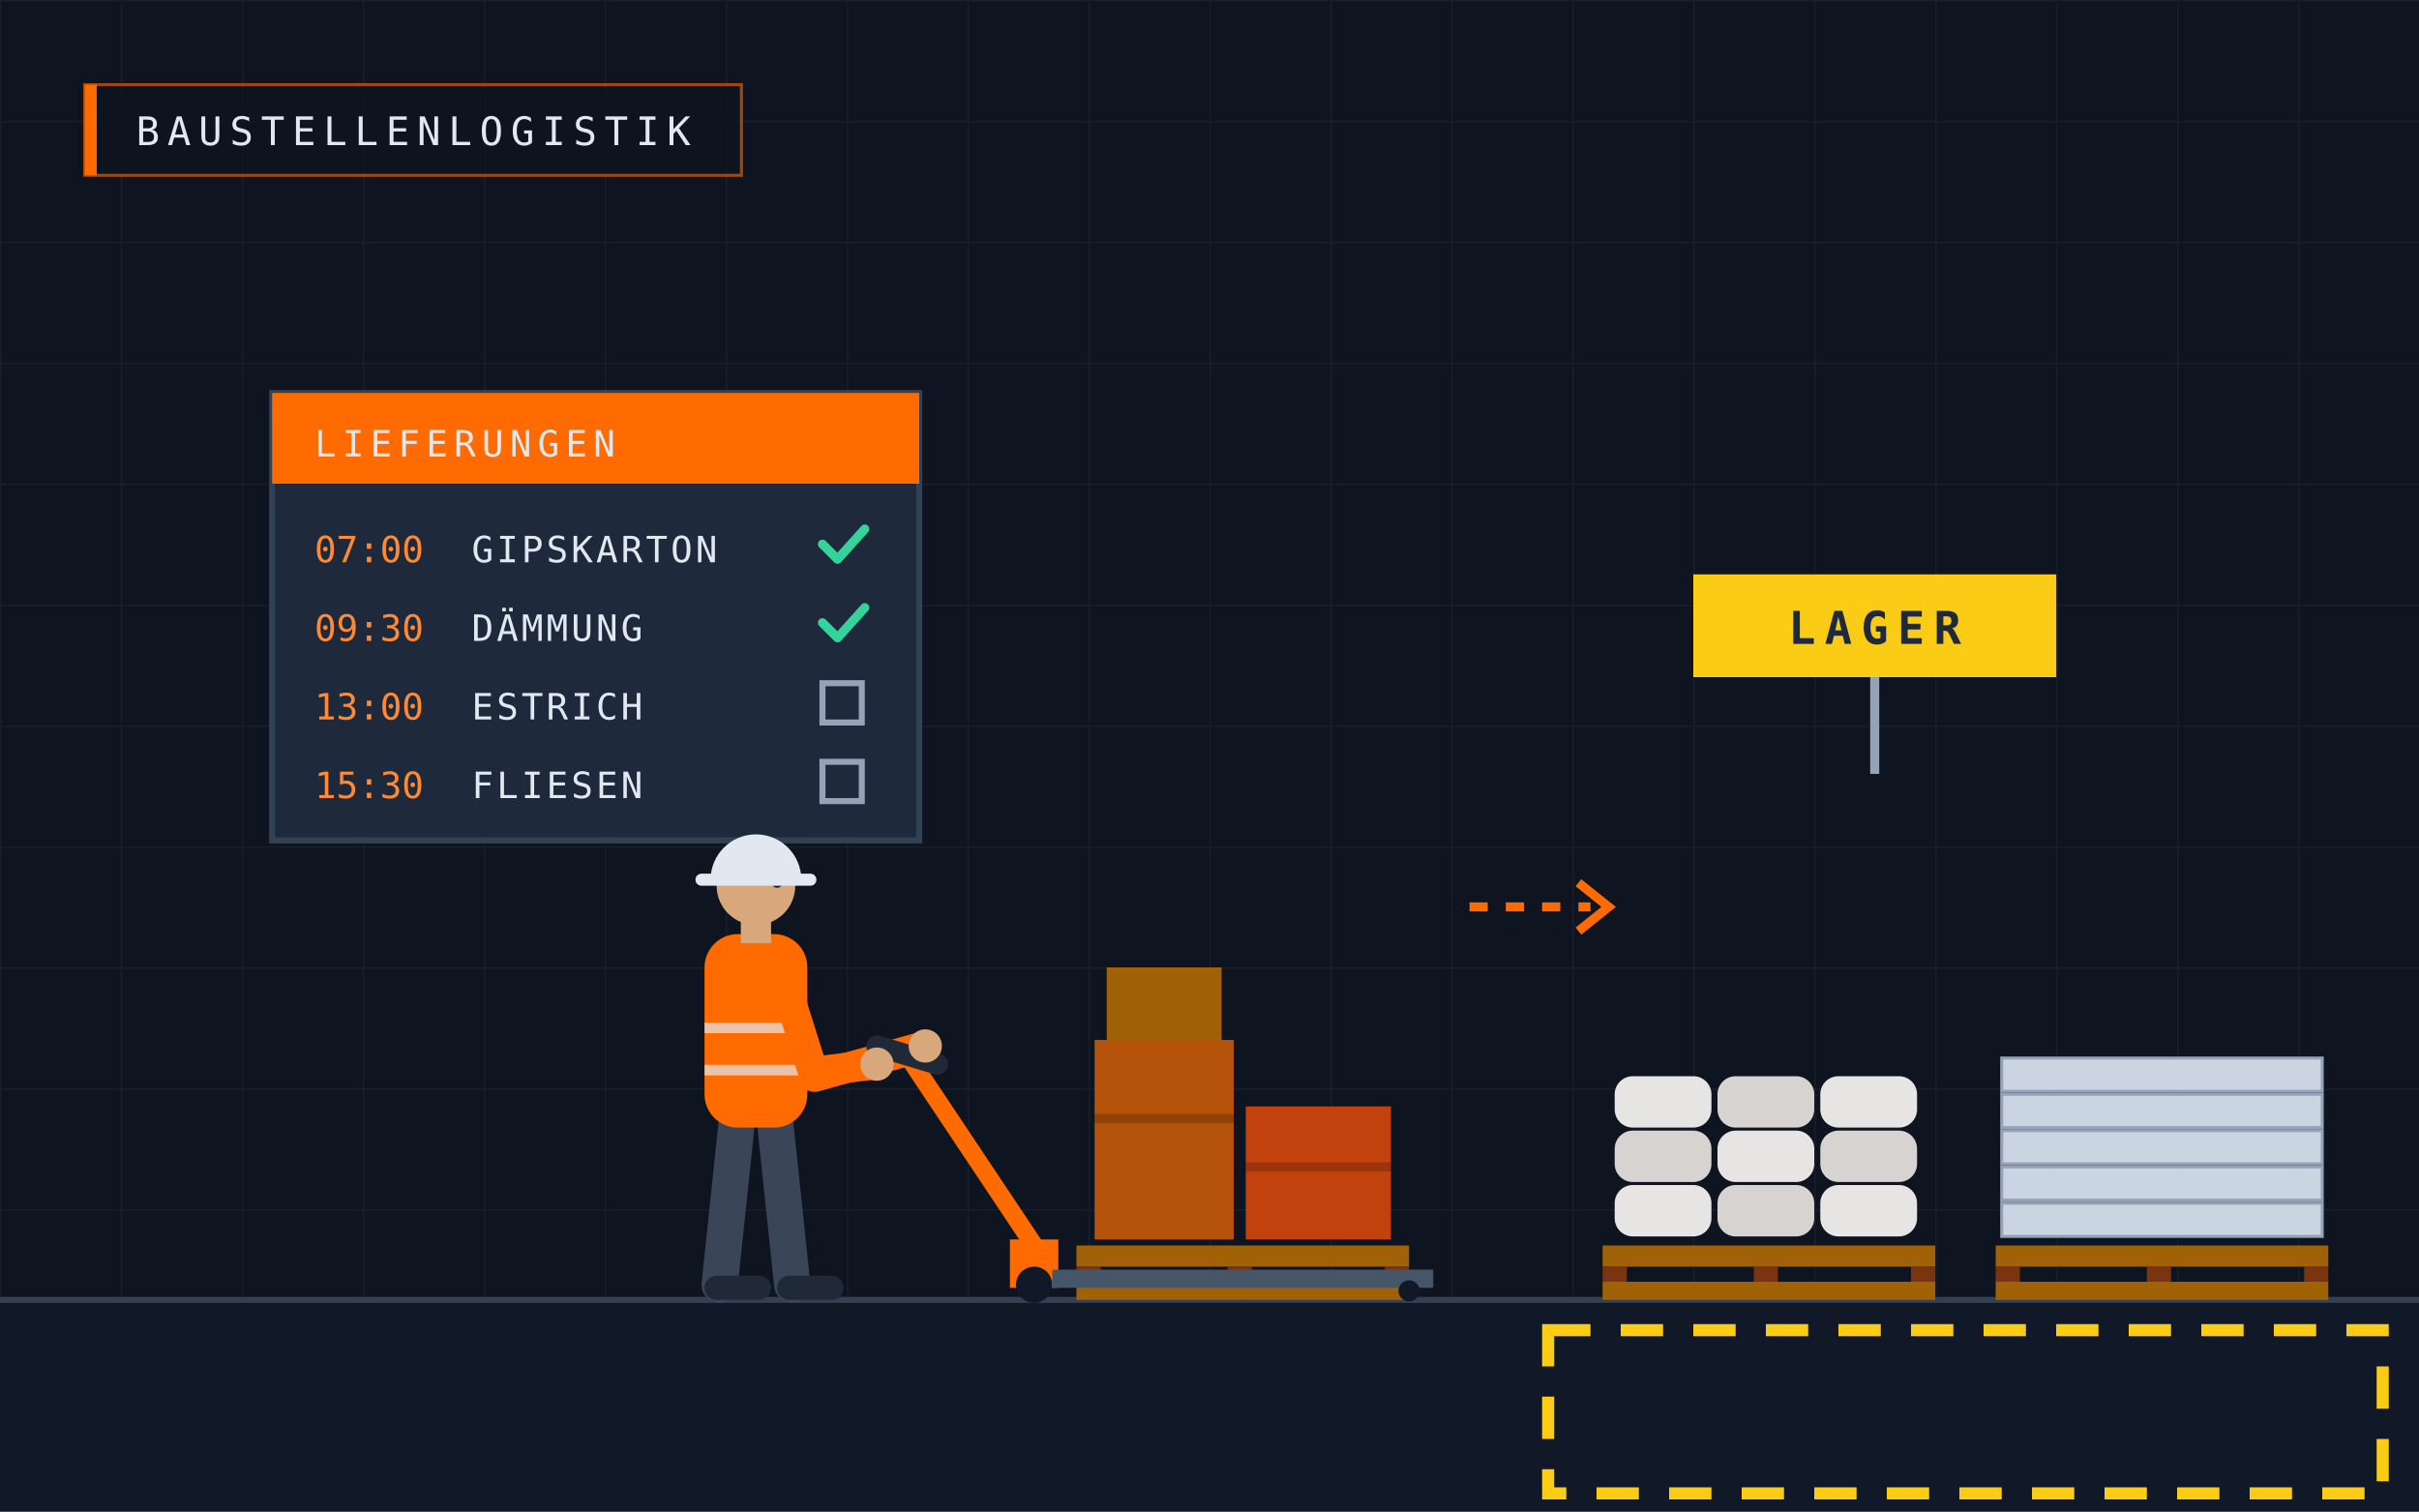
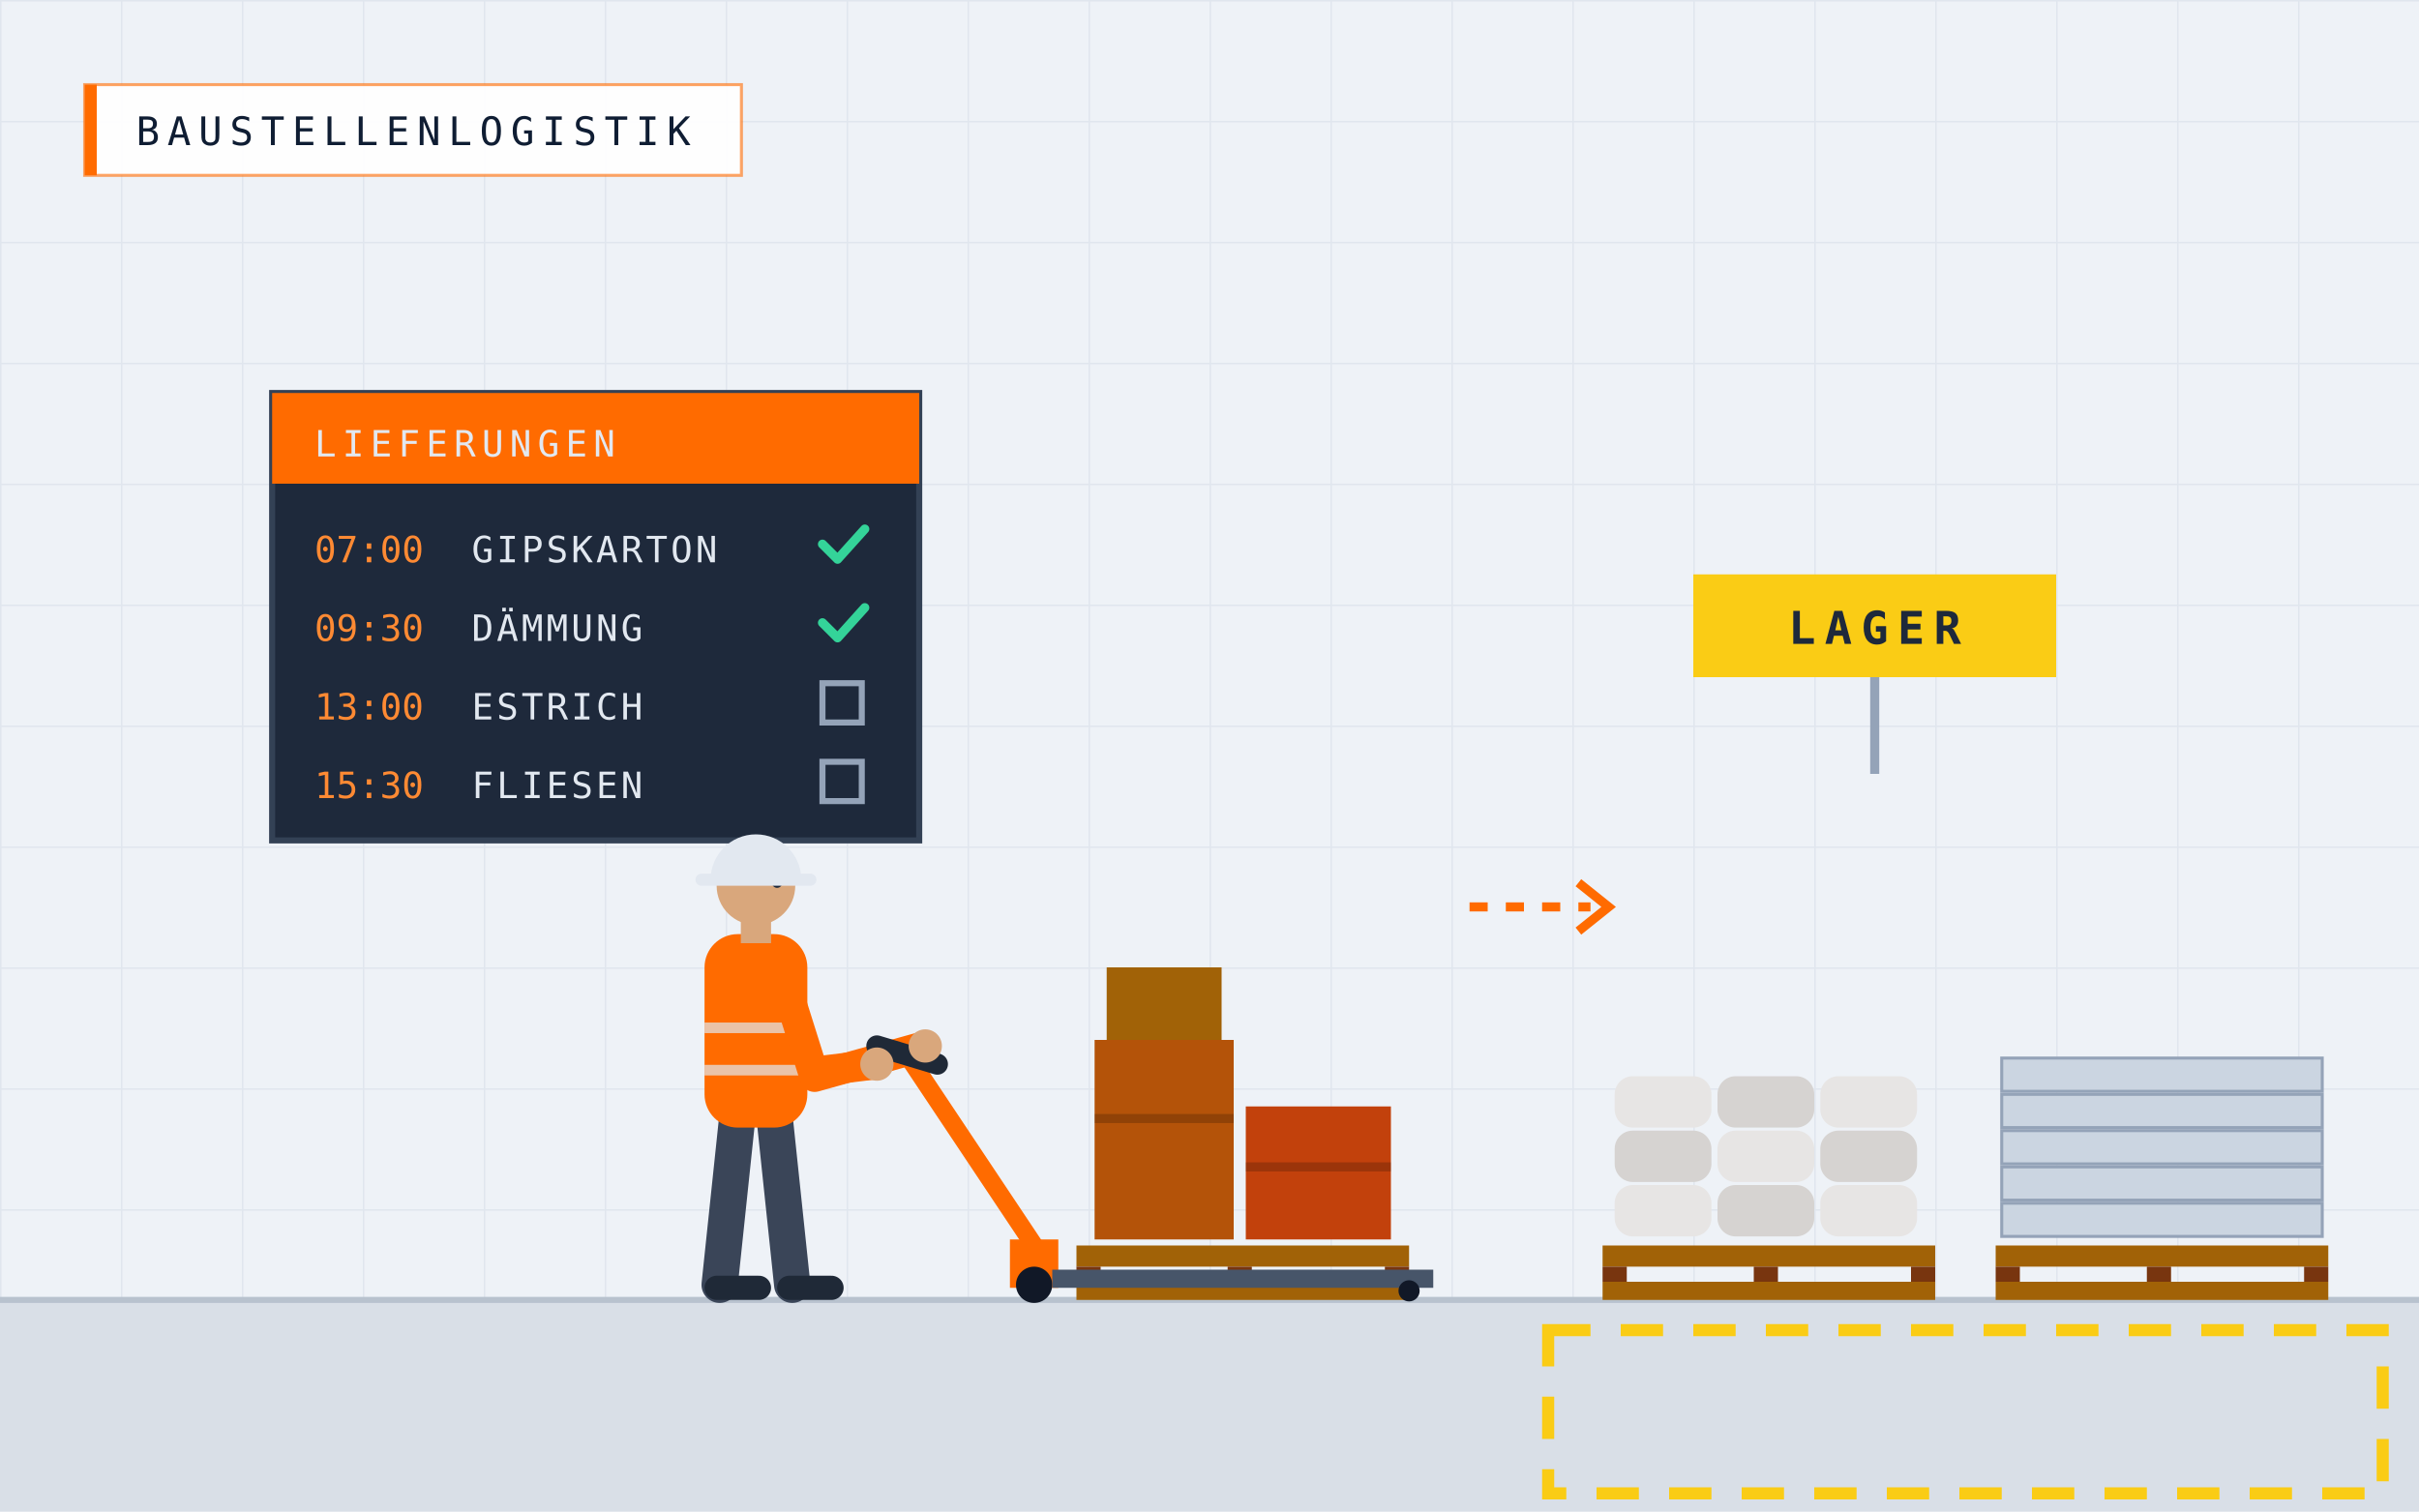
<svg xmlns="http://www.w3.org/2000/svg" viewBox="0 0 800 500" role="img" aria-label="BAUSTELLENLOGISTIK">
  <defs>
    <pattern id="grid" width="40" height="40" patternUnits="userSpaceOnUse">
-       <path d="M40 0H0V40" fill="none" stroke="#fff" stroke-opacity=".045" />
+       <path d="M40 0H0V40" fill="none" stroke="#023066" stroke-opacity=".06" />
    </pattern>
  </defs>
-   <rect width="800" height="500" fill="#0e1420" />
+   <rect width="800" height="500" fill="#eef2f7" />
  <rect width="800" height="430" fill="url(#grid)" />
-   <rect y="430" width="800" height="70" fill="#111827" />
-   <path d="M0 430H800" stroke="#334155" stroke-width="2" />
+   <rect y="430" width="800" height="70" fill="#d9dfe7" />
+   <path d="M0 430H800" stroke="#b8c2ce" stroke-width="2" />
  <rect x="90" y="130" width="214" height="148" fill="#1e293b" stroke="#334155" stroke-width="2" />
  <rect x="90" y="130" width="214" height="30" fill="#ff6b00" />
  <text x="104" y="151" font-family="ui-monospace,SFMono-Regular,Menlo,Consolas,monospace" font-size="12" letter-spacing="2" fill="#e2e8f0">LIEFERUNGEN</text>
  <text x="104" y="186" font-family="ui-monospace,SFMono-Regular,Menlo,Consolas,monospace" font-size="12" fill="#ff8a33">07:00</text>
  <text x="156" y="186" font-family="ui-monospace,SFMono-Regular,Menlo,Consolas,monospace" font-size="12" letter-spacing="1" fill="#e2e8f0">GIPSKARTON</text>
  <path d="M272 180l5 5 9 -10" fill="none" stroke="#34d399" stroke-width="3" stroke-linecap="round" stroke-linejoin="round" />
  <text x="104" y="212" font-family="ui-monospace,SFMono-Regular,Menlo,Consolas,monospace" font-size="12" fill="#ff8a33">09:30</text>
  <text x="156" y="212" font-family="ui-monospace,SFMono-Regular,Menlo,Consolas,monospace" font-size="12" letter-spacing="1" fill="#e2e8f0">DÄMMUNG</text>
  <path d="M272 206l5 5 9 -10" fill="none" stroke="#34d399" stroke-width="3" stroke-linecap="round" stroke-linejoin="round" />
  <text x="104" y="238" font-family="ui-monospace,SFMono-Regular,Menlo,Consolas,monospace" font-size="12" fill="#ff8a33">13:00</text>
  <text x="156" y="238" font-family="ui-monospace,SFMono-Regular,Menlo,Consolas,monospace" font-size="12" letter-spacing="1" fill="#e2e8f0">ESTRICH</text>
  <rect x="272" y="226" width="13" height="13" fill="none" stroke="#94a3b8" stroke-width="2" />
  <text x="104" y="264" font-family="ui-monospace,SFMono-Regular,Menlo,Consolas,monospace" font-size="12" fill="#ff8a33">15:30</text>
  <text x="156" y="264" font-family="ui-monospace,SFMono-Regular,Menlo,Consolas,monospace" font-size="12" letter-spacing="1" fill="#e2e8f0">FLIESEN</text>
  <rect x="272" y="252" width="13" height="13" fill="none" stroke="#94a3b8" stroke-width="2" />
  <rect x="560" y="190" width="120" height="34" fill="#facc15" />
  <text x="620" y="213" text-anchor="middle" font-family="ui-monospace,SFMono-Regular,Menlo,Consolas,monospace" font-size="15" font-weight="700" letter-spacing="3" fill="#1e293b">LAGER</text>
  <path d="M620 224V256" stroke="#94a3b8" stroke-width="3" />
  <rect x="512" y="440" width="276" height="54" fill="none" stroke="#facc15" stroke-width="4" stroke-dasharray="14 10" />
  <rect x="534" y="392" width="32" height="17" rx="6" fill="#e7e5e4" />
  <rect x="568" y="392" width="32" height="17" rx="6" fill="#d6d3d1" />
  <rect x="602" y="392" width="32" height="17" rx="6" fill="#e7e5e4" />
  <rect x="534" y="374" width="32" height="17" rx="6" fill="#d6d3d1" />
  <rect x="568" y="374" width="32" height="17" rx="6" fill="#e7e5e4" />
  <rect x="602" y="374" width="32" height="17" rx="6" fill="#d6d3d1" />
  <rect x="534" y="356" width="32" height="17" rx="6" fill="#e7e5e4" />
  <rect x="568" y="356" width="32" height="17" rx="6" fill="#d6d3d1" />
  <rect x="602" y="356" width="32" height="17" rx="6" fill="#e7e5e4" />
  <rect x="530" y="412" width="110" height="7" fill="#a16207" />
  <rect x="530" y="424" width="110" height="6" fill="#a16207" />
  <rect x="530" y="419" width="8" height="5" fill="#78350f" />
  <rect x="580" y="419" width="8" height="5" fill="#78350f" />
  <rect x="632" y="419" width="8" height="5" fill="#78350f" />
  <rect x="662" y="398" width="106" height="11" fill="#cbd5e1" stroke="#94a3b8" stroke-width="1" />
  <rect x="662" y="386" width="106" height="11" fill="#cbd5e1" stroke="#94a3b8" stroke-width="1" />
  <rect x="662" y="374" width="106" height="11" fill="#cbd5e1" stroke="#94a3b8" stroke-width="1" />
  <rect x="662" y="362" width="106" height="11" fill="#cbd5e1" stroke="#94a3b8" stroke-width="1" />
  <rect x="662" y="350" width="106" height="11" fill="#cbd5e1" stroke="#94a3b8" stroke-width="1" />
  <rect x="660" y="412" width="110" height="7" fill="#a16207" />
  <rect x="660" y="424" width="110" height="6" fill="#a16207" />
  <rect x="660" y="419" width="8" height="5" fill="#78350f" />
  <rect x="710" y="419" width="8" height="5" fill="#78350f" />
  <rect x="762" y="419" width="8" height="5" fill="#78350f" />
  <g>
    <path d="M244 368L238 425M256 368L262 425" stroke="#3a4558" stroke-width="12" stroke-linecap="round" />
    <path d="M237 426h14M261 426h14" stroke="#1f2937" stroke-width="8" stroke-linecap="round" />
    <path d="M242 320L252.3 356.6L290 352" fill="none" stroke="#ff6b00" stroke-width="10" stroke-linecap="round" stroke-linejoin="round" />
    <rect x="233" y="309" width="34" height="64" rx="11" fill="#ff6b00" />
    <path d="M233 340h34M233 354h34" stroke="#e2e8f0" stroke-opacity=".7" stroke-width="3.5" />
    <rect x="245" y="304" width="10" height="8" fill="#d9a77c" />
    <circle cx="250" cy="293" r="13" fill="#d9a77c" />
    <circle cx="257" cy="292" r="1.7" fill="#1e293b" />
    <path d="M235 291a15 15 0 0 1 30 0z" fill="#e2e8f0" />
    <path d="M232 291h36" stroke="#e2e8f0" stroke-width="4" stroke-linecap="round" />
    <path d="M258 320L269.4 356.2L306 346" fill="none" stroke="#ff6b00" stroke-width="10" stroke-linecap="round" stroke-linejoin="round" />
  </g>
  <rect x="362" y="344" width="46" height="66" fill="#b45309" />
  <rect x="412" y="366" width="48" height="44" fill="#c2410c" />
  <rect x="366" y="320" width="38" height="24" fill="#a16207" />
  <path d="M362 370h46M412 386h48" stroke="#000" stroke-opacity=".2" stroke-width="3" />
  <rect x="356" y="412" width="110" height="7" fill="#a16207" />
  <rect x="356" y="424" width="110" height="6" fill="#a16207" />
  <rect x="356" y="419" width="8" height="5" fill="#78350f" />
  <rect x="406" y="419" width="8" height="5" fill="#78350f" />
  <rect x="458" y="419" width="8" height="5" fill="#78350f" />
  <path d="M300 349L342 412" stroke="#ff6b00" stroke-width="6" stroke-linecap="round" />
  <path d="M290 346l20 6" stroke="#1f2937" stroke-width="7" stroke-linecap="round" />
  <rect x="334" y="410" width="16" height="16" fill="#ff6b00" />
  <circle cx="342" cy="425" r="6" fill="#111827" />
  <rect x="348" y="420" width="126" height="6" fill="#475569" />
  <circle cx="466" cy="427" r="3.5" fill="#111827" />
  <circle cx="290" cy="352" r="5.5" fill="#d9a77c" />
  <circle cx="306" cy="346" r="5.5" fill="#d9a77c" />
  <path d="M486 300h40" stroke="#ff6b00" stroke-width="3" stroke-dasharray="6 6" />
  <path d="M522 292l10 8 -10 8" fill="none" stroke="#ff6b00" stroke-width="3" />
  <g transform="translate(28 28)">
-     <rect width="217.2" height="30" fill="#0e1420" fill-opacity=".88" stroke="#ff6b00" stroke-opacity=".6" />
+     <rect width="217.2" height="30" fill="#fff" fill-opacity=".92" stroke="#ff6b00" stroke-opacity=".6" />
    <rect width="4" height="30" fill="#ff6b00" />
-     <text x="17" y="20" font-family="ui-monospace,SFMono-Regular,Menlo,Consolas,monospace" font-size="13" letter-spacing="2.5" fill="#e2e8f0">BAUSTELLENLOGISTIK</text>
+     <text x="17" y="20" font-family="ui-monospace,SFMono-Regular,Menlo,Consolas,monospace" font-size="13" letter-spacing="2.5" fill="#0f1d33">BAUSTELLENLOGISTIK</text>
  </g>
</svg>
